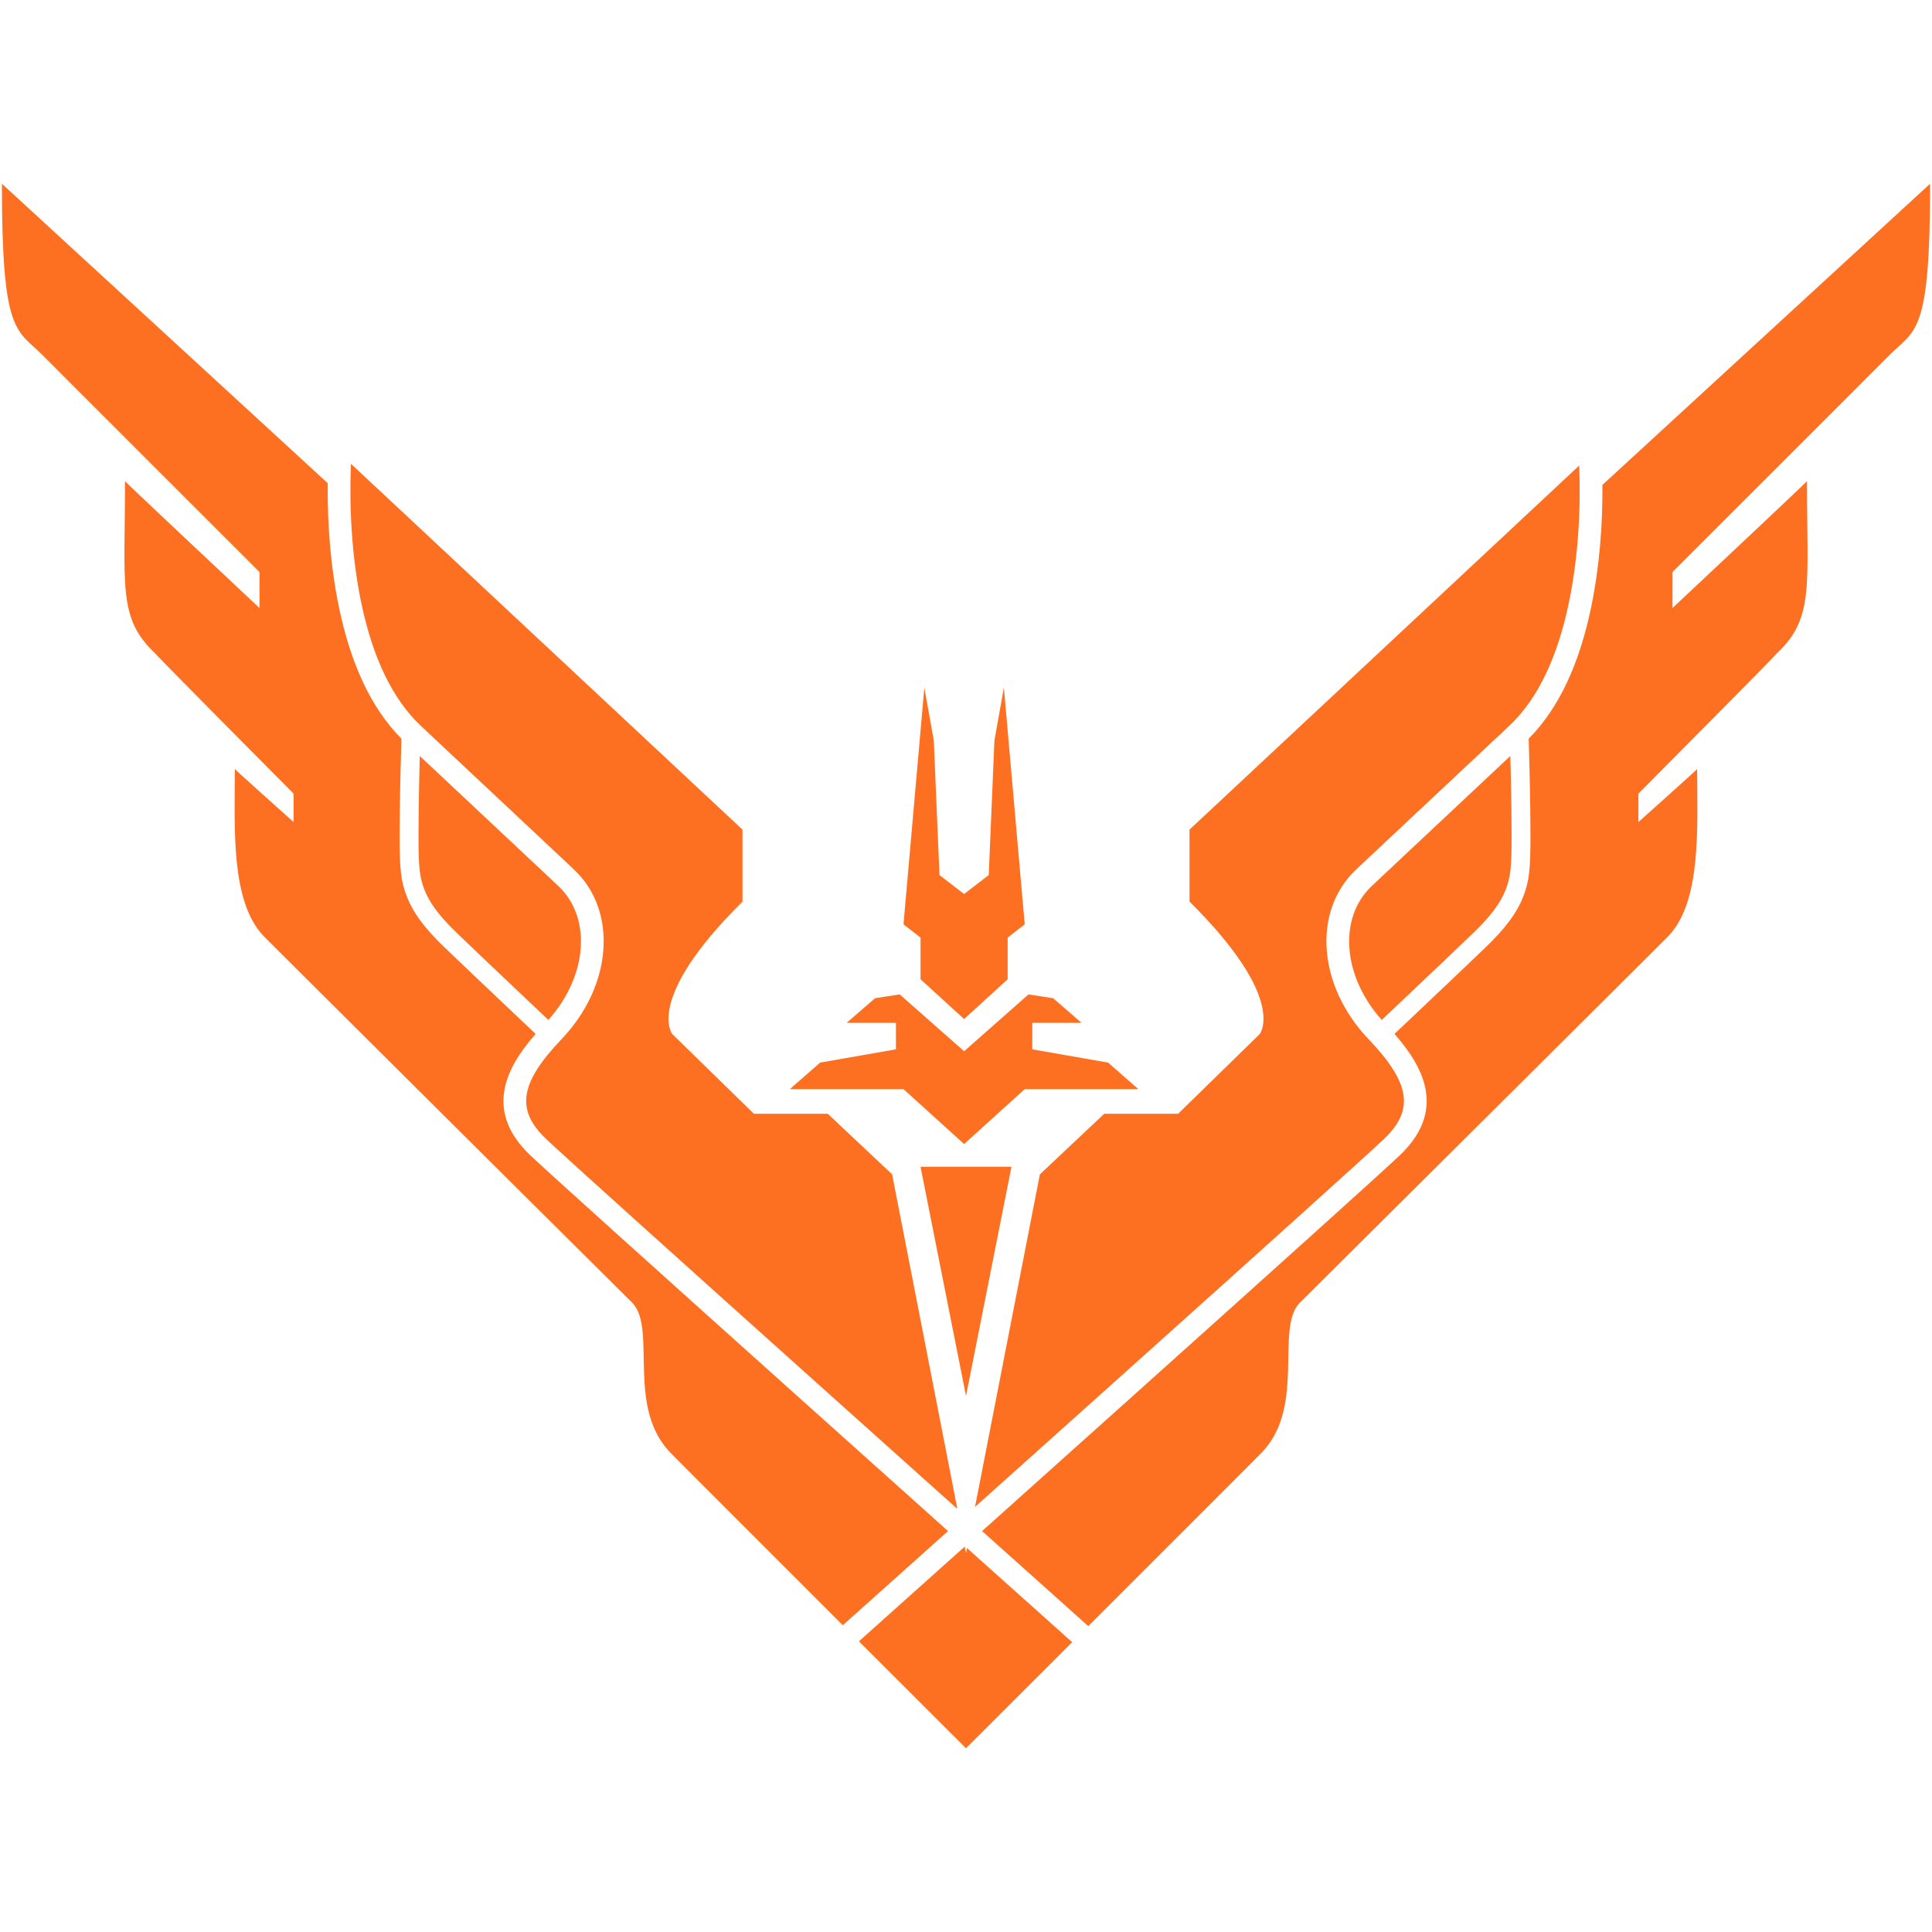
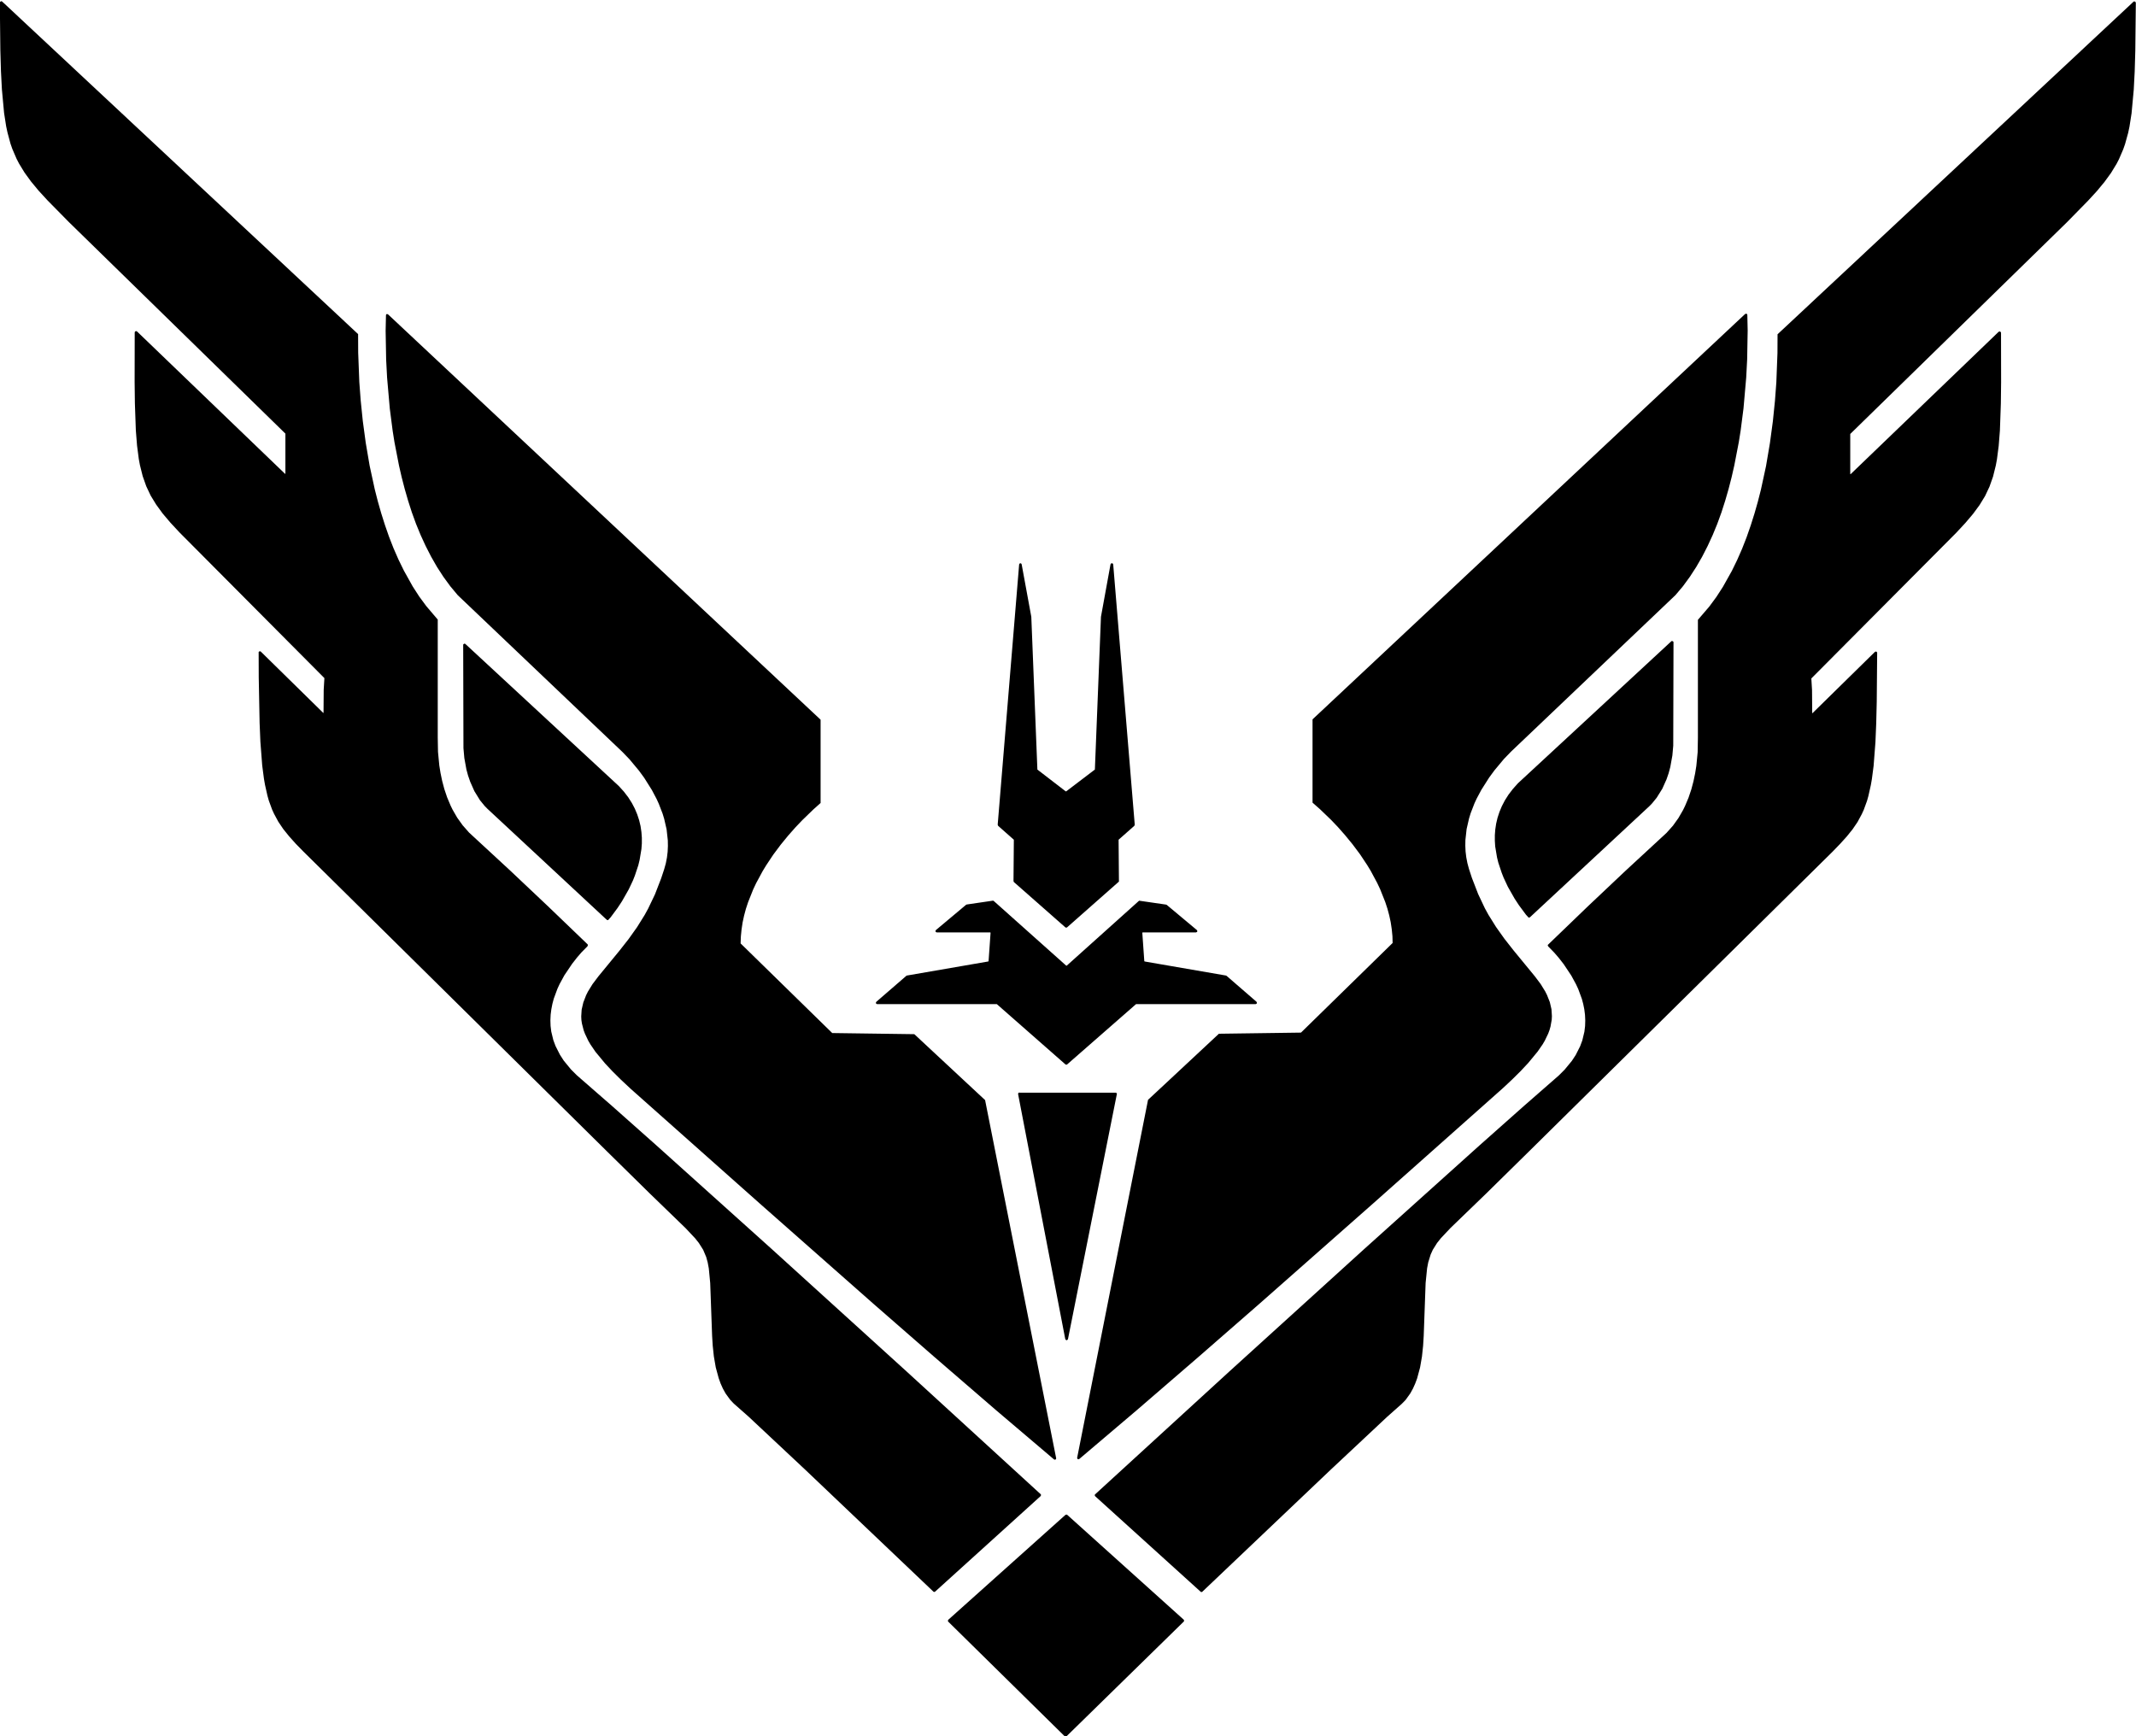
- <svg xmlns="http://www.w3.org/2000/svg" width="1020px" height="1020px" viewBox="0 0 1020 1020" version="1.1">
+ <svg xmlns="http://www.w3.org/2000/svg" width="1229.65px" height="999.15px" viewBox="0 0 1229.65 999.15">
  <defs />
-   <g id="Icons" stroke="none" stroke-width="1" fill="none" fill-rule="evenodd">
-     <g id="rank-7" fill="#FD7022">
-       <path d="M736.221,545.832 C745.313,556.258 750.701,565.472 752.532,574.632 C755.04,587.174 750.604,598.893 739.077,609.895 C730.135,618.396 676.636,666.574 592.67,741.861 C568.65,763.399 543.698,785.755 518.493,808.325 C524.56,813.757 530.639,819.2 536.719,824.642 C548.868,835.517 560.149,845.612 570.273,854.67 C571.773,856.013 573.202,857.291 574.557,858.503 C617.178,815.912 665.175,767.928 665,768 C690,744 673,702 686,688 C686.429,687.617 881.331,493.851 881,494 C898.24,475.77 896.102,437.39 896,406 C896.102,406.219 865,434 865,434 L865,419 C865,419 938.028,345.538 938,345 C957.944,326.425 953.984,309.325 954,254 C953.984,254.458 883,321 883,321 L883,302 C883,302 997.138,187.946 997,188 C1011.299,173.535 1019,177.618 1019,97 L846,256 L845.989,255.962 L845.989,255.962 C846.155,276.953 844.476,299.274 840.012,320.732 C833.938,349.922 823.3,373.66 807.065,389.971 C807.094,390.903 807.125,391.939 807.158,393.071 C807.275,397.049 807.392,401.388 807.501,405.941 C807.68,413.419 807.82,420.729 807.906,427.593 C807.968,432.489 808,437.054 808,441.226 C808,458.925 807.441,465.145 804.095,473.607 C800.761,482.041 794.769,490.114 784.57,499.909 C780.087,504.215 775.031,509.046 769.501,514.31 C769.186,514.61 769.186,514.61 768.871,514.91 C760.76,522.629 752.072,530.862 743.383,539.071 C740.828,541.485 738.426,543.752 736.221,545.832 Z M729.476,538.471 C708.516,515.009 706.718,484.376 724.066,467.923 C728,464.192 727.88,464.328 729.787,462.538 C733.365,459.176 738.654,454.213 746.132,447.198 C753.21,440.557 783.092,412.527 797.375,399.13 C797.436,401.405 797.496,403.763 797.554,406.182 C797.732,413.625 797.871,420.897 797.957,427.719 C798.018,432.575 798.05,437.099 798.05,441.226 C798.05,457.633 797.564,463.042 794.85,469.906 C792.115,476.823 786.947,483.786 777.699,492.667 C773.228,496.962 768.182,501.783 762.662,507.038 C762.348,507.338 762.348,507.338 762.033,507.637 C753.933,515.347 745.253,523.572 736.572,531.772 C734.042,534.163 731.663,536.408 729.476,538.471 Z M500.507,808.325 C475.302,785.755 450.35,763.399 426.33,741.861 C342.364,666.574 288.865,618.396 279.923,609.895 C268.396,598.893 263.96,587.174 266.468,574.632 C268.299,565.472 273.687,556.258 282.779,545.832 L282.779,545.832 C280.574,543.752 278.172,541.485 275.617,539.071 C266.928,530.862 258.24,522.629 250.129,514.91 C249.814,514.61 249.814,514.61 249.499,514.31 C243.969,509.046 238.913,504.215 234.43,499.909 C224.231,490.114 218.239,482.041 214.905,473.607 C211.559,465.145 211,458.925 211,441.226 C211,437.054 211.032,432.489 211.094,427.593 C211.18,420.729 211.32,413.419 211.499,405.941 C211.608,401.388 211.725,397.049 211.842,393.071 C211.875,391.939 211.906,390.903 211.935,389.971 C195.7,373.66 185.062,349.922 178.988,320.732 C174.462,298.98 172.799,276.34 173.019,255.098 L173.019,255.098 L1,97 C1,177.618 8.701,173.535 23,188 C22.862,187.946 137,302 137,302 L137,321 C137,321 66.016,254.458 66,254 C66.016,309.325 62.056,326.425 82,345 C81.972,345.538 155,419 155,419 L155,434 C155,434 123.898,406.219 124,406 C123.898,437.39 121.76,475.77 139,494 C138.669,493.851 333.571,687.617 334,688 C347,702 330,744 355,768 C354.826,767.928 402.468,815.559 444.971,858.031 C446.167,856.961 447.42,855.84 448.727,854.67 C458.851,845.612 470.132,835.517 482.281,824.642 C488.361,819.2 494.44,813.757 500.507,808.325 L500.507,808.325 Z M509.324,816.535 L510,820 L510,923 C510,923 484.098,897.129 453.471,866.525 C454.515,865.591 455.601,864.62 456.726,863.613 C466.851,854.554 478.133,844.458 490.283,833.582 C496.634,827.898 502.984,822.212 509.324,816.535 L509.324,816.535 Z M514.766,795.557 L549,620 L583,588 L622,588 L665,546 C665,546 680.198,527.721 628,476 L628,438 L833.757,245.767 C834.623,268.857 833.266,294.256 828.266,318.287 C822.399,346.484 812.113,368.825 796.817,383.202 C797.586,382.481 747.385,429.57 737.924,438.447 C730.445,445.463 725.155,450.428 721.574,453.791 C719.664,455.584 715.811,459.217 715.811,459.217 C692.728,481.108 695.693,520.556 722.594,548.7 C744.205,571.389 747.064,585.685 730.802,601.207 C722.007,609.57 668.361,657.878 584.101,733.43 C561.832,753.397 538.47,774.329 514.766,795.557 L514.766,795.557 Z M289.524,538.471 C310.484,515.009 312.282,484.376 294.934,467.923 C291,464.192 291.12,464.328 289.213,462.538 C285.635,459.176 280.346,454.213 272.868,447.198 C265.79,440.557 235.908,412.527 221.625,399.13 C221.564,401.405 221.504,403.763 221.446,406.182 C221.268,413.625 221.129,420.897 221.043,427.719 C220.982,432.575 220.95,437.099 220.95,441.226 C220.95,457.633 221.436,463.042 224.15,469.906 C226.885,476.823 232.053,483.786 241.301,492.667 C245.772,496.962 250.818,501.783 256.338,507.038 C256.652,507.338 256.652,507.338 256.967,507.637 C265.067,515.347 273.747,523.572 282.428,531.772 C284.958,534.163 287.337,536.408 289.524,538.471 L289.524,538.471 Z M185.278,244.866 L392,438 L392,476 C339.802,527.721 355,546 355,546 L398,588 L437,588 L471,620 L505.445,796.642 C481.326,775.043 457.547,753.737 434.899,733.43 C350.639,657.878 296.993,609.57 288.198,601.207 C271.936,585.685 274.795,571.389 296.406,548.7 C323.307,520.556 326.272,481.108 303.189,459.217 C303.189,459.217 299.336,455.584 297.426,453.791 C293.845,450.428 288.555,445.463 281.076,438.447 C271.615,429.57 221.414,382.481 222.183,383.202 C206.887,368.825 196.601,346.484 190.734,318.287 C185.669,293.943 184.342,268.195 185.278,244.866 L185.278,244.866 Z M510.527,817.298 L510,820 L510,923 C510,923 535.636,897.394 566.057,866.997 C564.852,865.92 563.59,864.791 562.274,863.613 C552.149,854.554 540.867,844.458 528.717,833.582 C522.651,828.152 516.584,822.721 510.527,817.298 L510.527,817.298 Z M509,555 L509,604 L477,575 L417,575 L433,561 L473,554 L473,540 L447,540 L462,527 L475,525 L509,555 Z M509,555 L509,604 L541,575 L601,575 L585,561 L545,554 L545,540 L571,540 L556,527 L543,525 L509,555 Z M510,616 L510,737 L486,616 L510,616 Z M510,616 L510,737 L534,616 L510,616 Z M496,462 L509,472 L509,538 L486,517 L486,495 L477,488 L488,363 L493,391 L496,462 Z M522,462 L509,472 L509,538 L532,517 L532,495 L541,488 L530,363 L525,391 L522,462 Z" />
-     </g>
+   <g>
+     <path stroke="none" fill="#000000" d="M613.8 872 L613.9 871.95 614.4 872.15 681.45 932.5 681.7 933.1 681.45 933.6 614 999.6 613.45 999.8 612.9 999.6 545.9 933.65 545.65 933.15 545.9 932.55 613.3 872.2 613.8 872 M1228.75 0.75 L1228.8 0.85 1229.3 1.05 1229.55 1.65 1229.25 29.15 1228.9 41.15 1228.35 51.7 1227.1 65.2 1225.9 72.9 1225.15 76.45 1223.35 82.95 1222.3 85.95 1219.85 91.65 1218.45 94.35 1215.25 99.6 1211.5 104.75 1207.15 110 1202.1 115.5 1189.9 127.95 1065.15 249.85 1065.15 272.9 1065.35 273 1150.6 191 1151.15 190.8 1151.8 191.15 1151.95 191.55 1152 220.05 1151.85 232.35 1151.3 247.95 1150.6 256.75 1149.6 264.45 1148.95 267.95 1147.35 274.4 1145.3 280.2 1142.75 285.6 1139.6 290.75 1135.85 295.85 1131.4 301.1 1126.2 306.7 1042.75 390.6 1043.15 397.3 1043.25 410.55 1043.4 410.6 1079.35 375.3 1079.9 375.1 1080.2 375.15 1080.65 375.65 1080.4 404.15 1080.1 416.45 1079.65 427.25 1078.6 440.9 1077.6 448.55 1077 452 1075.6 458.25 1074.8 461.1 1072.9 466.3 1071.8 468.7 1069.35 473.25 1066.45 477.5 1063.1 481.65 1059.3 485.85 1055 490.3 880.05 663.05 855.5 687.2 834.95 707.05 829.45 712.9 827.3 715.6 824.85 719.5 823.6 722.25 822.2 726.8 821.55 730.2 820.7 738.65 819.6 769.15 819.25 774.8 818.6 780.95 817.5 787.3 815.8 793.6 814.7 796.55 813.4 799.45 811.85 802.25 809.15 806 807 808.2 798.55 815.7 766.05 846.15 692.15 916.4 691.9 916.55 691.35 916.55 630.45 861.4 630.2 860.9 630.3 860.45 707.75 789.55 785.35 719.1 851.65 659.5 877.1 636.9 897.4 619.15 900.75 615.8 904.9 610.75 907.1 607.4 909.65 602.35 910.9 599 912.1 594 912.5 590.7 912.6 587.45 912.45 584.25 912.05 581.1 911.45 578.1 910.65 575.1 908.55 569.4 907.3 566.7 904.55 561.65 900.15 555.05 897.3 551.4 894.75 548.45 891.25 544.85 891 544.3 891.05 544 914.1 521.8 935.75 501.35 959.4 479.5 963.1 475.35 966.25 470.95 968.9 466.35 970.05 464 972.05 459.25 973.65 454.5 974.9 449.8 975.85 445.25 976.55 440.9 977.3 433.1 977.45 424.75 977.45 356.85 984.05 349.15 988.1 343.65 991.85 337.85 996.95 328.75 1000.05 322.4 1002.9 315.9 1005.5 309.25 1007.85 302.5 1010 295.7 1011.95 288.85 1013.7 282 1016.65 268.4 1018.9 255.15 1020.6 242.55 1021.8 230.8 1022.6 220.15 1023.25 203.2 1023.3 192.45 1228.25 0.95 1228.75 0.75 M0.65 0.75 L0.7 0.65 1.2 0.85 206.15 192.35 206.2 203.05 206.85 219.95 207.65 230.6 208.85 242.35 210.55 254.95 212.8 268.15 215.75 281.75 217.5 288.6 219.45 295.45 221.6 302.25 223.95 309 226.55 315.65 229.4 322.15 232.5 328.5 237.6 337.65 241.35 343.45 245.4 348.95 252 356.7 252 424.55 252.15 432.9 252.9 440.7 253.6 445.05 254.55 449.6 255.8 454.3 257.4 459.05 259.4 463.8 260.55 466.15 263.2 470.75 266.35 475.15 270 479.3 293.75 501.25 315.4 521.7 338.25 543.65 338.45 544.05 338.2 544.8 334.75 548.3 332.2 551.25 329.35 554.9 324.9 561.5 322.15 566.55 320.9 569.25 318.8 574.95 318 577.95 317.4 581.05 317 584.15 316.85 587.35 316.95 590.6 317.35 593.9 318.55 598.85 319.8 602.2 322.35 607.25 324.55 610.65 328.7 615.7 332.05 619.05 352.4 636.8 377.85 659.4 444.15 719 521.75 789.45 599.2 860.35 599.3 860.8 599.05 861.35 538.15 916.5 537.6 916.5 537.35 916.35 463.5 846.1 431 815.65 422.45 808.1 420.35 805.9 417.7 802.25 416.15 799.45 414.85 796.55 413.75 793.5 412.05 787.25 410.95 780.9 410.3 774.75 409.95 769.1 408.85 738.7 408.05 730.3 407.4 726.8 406.55 723.7 404.8 719.55 402.3 715.6 400.2 712.95 394.65 707.05 374.1 687.15 349.55 663 174.6 490.2 170.25 485.75 166.45 481.5 163.1 477.35 160.2 473.05 157.75 468.5 156.65 466.1 154.75 460.9 153.95 458.05 152.55 451.8 151.95 448.35 150.95 440.7 149.9 427.05 149.45 416.25 148.95 389.95 148.9 375.4 149.4 374.95 149.9 375 150.15 375.15 186.1 410.45 186.25 410.4 186.35 397.1 186.75 390.4 103.3 306.5 98.1 300.9 93.65 295.65 89.9 290.5 86.75 285.35 84.2 279.95 82.15 274.15 80.55 267.75 79.9 264.25 78.9 256.55 78.2 247.8 77.65 232.2 77.5 219.9 77.55 191.4 77.7 190.9 78.3 190.6 78.85 190.8 164.1 272.8 164.3 272.7 164.3 249.65 39.55 127.75 27.3 115.3 22.25 109.8 17.9 104.55 14.15 99.4 10.95 94.15 9.55 91.45 7.1 85.75 6.05 82.75 4.3 76.25 3.55 72.75 2.35 65.05 1.1 51.55 0.55 41 0.2 29 -0.1 1.55 0.15 0.95 0.65 0.75 M1005.1 180.65 L1005.1 180.5 1005.75 180.85 1005.9 181.25 1006.1 190.3 1005.8 206.95 1005.25 217.4 1003.7 235.1 1002.05 247.9 1001 254.5 998.4 267.95 996.85 274.75 995.1 281.55 993.15 288.3 991 295 988.6 301.6 985.95 308.05 983.05 314.35 979.9 320.5 976.5 326.4 972.8 332.1 968.85 337.5 964.55 342.6 869.8 432.8 865.75 437 860.25 443.6 857.25 447.7 852.8 454.7 850.05 459.85 848.8 462.55 846.6 468.25 845.7 471.2 844.3 477.3 843.6 483.65 843.55 486.9 843.7 490.2 844.1 493.55 844.75 496.9 845.65 500.25 847.35 505.45 850.95 514.75 854.8 522.9 856.85 526.65 861.25 533.7 866.05 540.45 871.35 547.2 883.55 562.05 886.9 566.5 889.55 570.8 890.6 572.9 892.2 576.95 893.15 581.05 893.4 585 893.3 587.05 892.6 591 892 593.1 891.25 595.1 889.3 599.15 888.1 601.2 885.2 605.4 879.75 612 875.4 616.65 870.5 621.5 865.05 626.6 790.55 692.8 725.15 750.5 689.9 781.25 654.45 811.85 621.35 839.95 620.85 840.15 620.5 840.1 620.1 839.6 620.1 839.25 660.9 633.2 701.7 595.15 748.95 594.5 801.7 542.9 801.6 539 801.2 534.95 800.6 530.95 799.75 527 798.7 523.1 797.45 519.3 794.5 511.9 792.8 508.3 789.1 501.4 787.1 498.1 782.95 491.85 778.65 486.1 774.35 480.85 770.2 476.15 766.3 472.05 759.85 465.85 755.6 462.1 755.6 414.15 1004.55 180.85 1005.1 180.65 M223 180.65 L222.9 180.85 223.45 181.05 472.4 414.35 472.4 462.3 468.2 466.05 461.8 472.25 457.9 476.35 453.75 481.05 449.45 486.3 445.15 492.05 441 498.3 439 501.6 435.3 508.45 433.6 512.05 430.65 519.45 429.4 523.25 428.35 527.15 427.5 531.1 426.9 535.1 426.5 539.15 426.35 543.15 479.1 594.75 526.35 595.4 567.1 633.35 608 839.5 608 839.85 607.6 840.35 607.25 840.4 606.75 840.2 573.6 812.05 538.15 781.45 502.9 750.7 437.5 693 362.95 626.75 357.5 621.65 352.6 616.8 348.25 612.15 342.8 605.55 339.9 601.3 338.7 599.25 336.75 595.15 336 593.15 335 589.25 334.7 587.25 334.6 585.2 334.85 581.25 335.8 577.15 337.4 573 338.45 570.9 341.1 566.6 344.45 562.15 356.6 547.35 361.9 540.6 366.7 533.85 371.1 526.8 373.15 523.05 377.05 514.9 380.65 505.6 382.35 500.45 383.3 497.05 383.95 493.7 384.35 490.4 384.5 487.1 384.45 483.85 383.75 477.5 382.35 471.4 381.45 468.45 379.25 462.75 378 460 375.25 454.8 370.85 447.8 367.85 443.7 362.35 437.1 358.3 432.9 263.55 342.7 259.25 337.55 255.3 332.15 251.6 326.45 248.2 320.5 245.05 314.35 242.15 308.05 239.5 301.6 237.1 295 234.95 288.3 233 281.55 231.25 274.8 229.7 268.05 227.1 254.65 226.05 248.05 224.4 235.25 222.85 217.55 222.3 207.1 222 190.45 222.2 181.4 222.35 181 223 180.65 M586.85 628.95 L586.9 629.1 642.25 629.1 642.6 629.15 643 629.65 614.8 771 614.3 771.55 613.75 771.55 613.25 770.95 586.1 629.9 586.25 629.25 586.85 628.95 M656.1 518.5 L656.1 518.6 671.25 520.8 671.65 520.95 689 535.45 689.3 536.05 689.15 536.5 688.55 536.8 657.8 536.8 657.6 537 658.75 553.35 658.95 553.55 705.8 561.65 706.15 561.85 723.35 576.75 723.6 577.35 723.45 577.8 722.85 578.1 654 578.1 614.35 612.8 613.85 613 613.35 612.8 573.85 578.1 505 578.1 504.55 577.95 504.25 577.6 504.25 577.15 504.5 576.75 521.7 561.85 522.05 561.65 568.9 553.55 569.1 553.35 570.25 537 570.05 536.8 539.3 536.8 538.85 536.65 538.55 536.3 538.55 535.85 538.8 535.45 556.1 520.95 556.5 520.75 571.5 518.55 571.95 518.6 613.8 555.95 614.1 555.95 655.6 518.7 656.1 518.5 M587.5 324.25 L587.4 324.25 587.9 324.45 588.15 324.9 593.7 355.1 597.2 443.05 613.5 455.6 613.8 455.6 630.3 443.05 633.8 355.1 639.3 324.9 639.55 324.45 640.1 324.25 640.6 324.45 640.85 324.95 653.25 474.8 653 475.45 643.95 483.45 644.15 507.55 614.3 533.9 613.8 534.1 613.3 533.9 583.65 507.8 583.45 507.25 583.65 483.45 574.6 475.45 574.35 474.8 586.7 324.95 586.95 324.45 587.5 324.25 M267.4 370.55 L267.35 370.5 267.85 370.7 356.25 452.55 359.15 455.75 361.65 459 363.75 462.3 365.45 465.55 366.85 468.9 367.95 472.25 368.75 475.6 369.25 479 369.5 482.3 369.5 485.6 369.25 488.85 368.2 495.15 367.45 498.2 365.5 504.05 364.4 506.85 361.95 512.05 358.05 518.9 355.55 522.7 351.55 528.1 350.1 529.7 349.8 529.75 349.3 529.55 280.45 465.5 278.95 463.95 276.3 460.7 273.1 455.5 270.7 450.1 269.45 446.5 268.5 443 267.3 436.4 266.8 430.75 266.65 371.3 266.75 370.9 267.4 370.55 M962.7 368.95 L962.65 369.05 963.3 369.4 963.4 369.8 963.25 429.3 962.75 434.95 961.55 441.6 960.6 445.15 959.4 448.65 956.95 454.1 953.7 459.3 951.05 462.55 949.55 464.1 880.75 528.1 880.25 528.3 879.9 528.2 878.45 526.6 874.45 521.2 871.95 517.4 868.05 510.55 865.6 505.3 864.5 502.5 862.55 496.65 861.8 493.6 860.75 487.3 860.55 484.05 860.55 480.8 860.8 477.55 861.3 474.2 862.1 470.8 863.2 467.45 864.6 464.1 866.35 460.75 868.45 457.45 870.95 454.2 873.85 450.95 962.2 369.15 962.7 368.95" />
  </g>
</svg>
